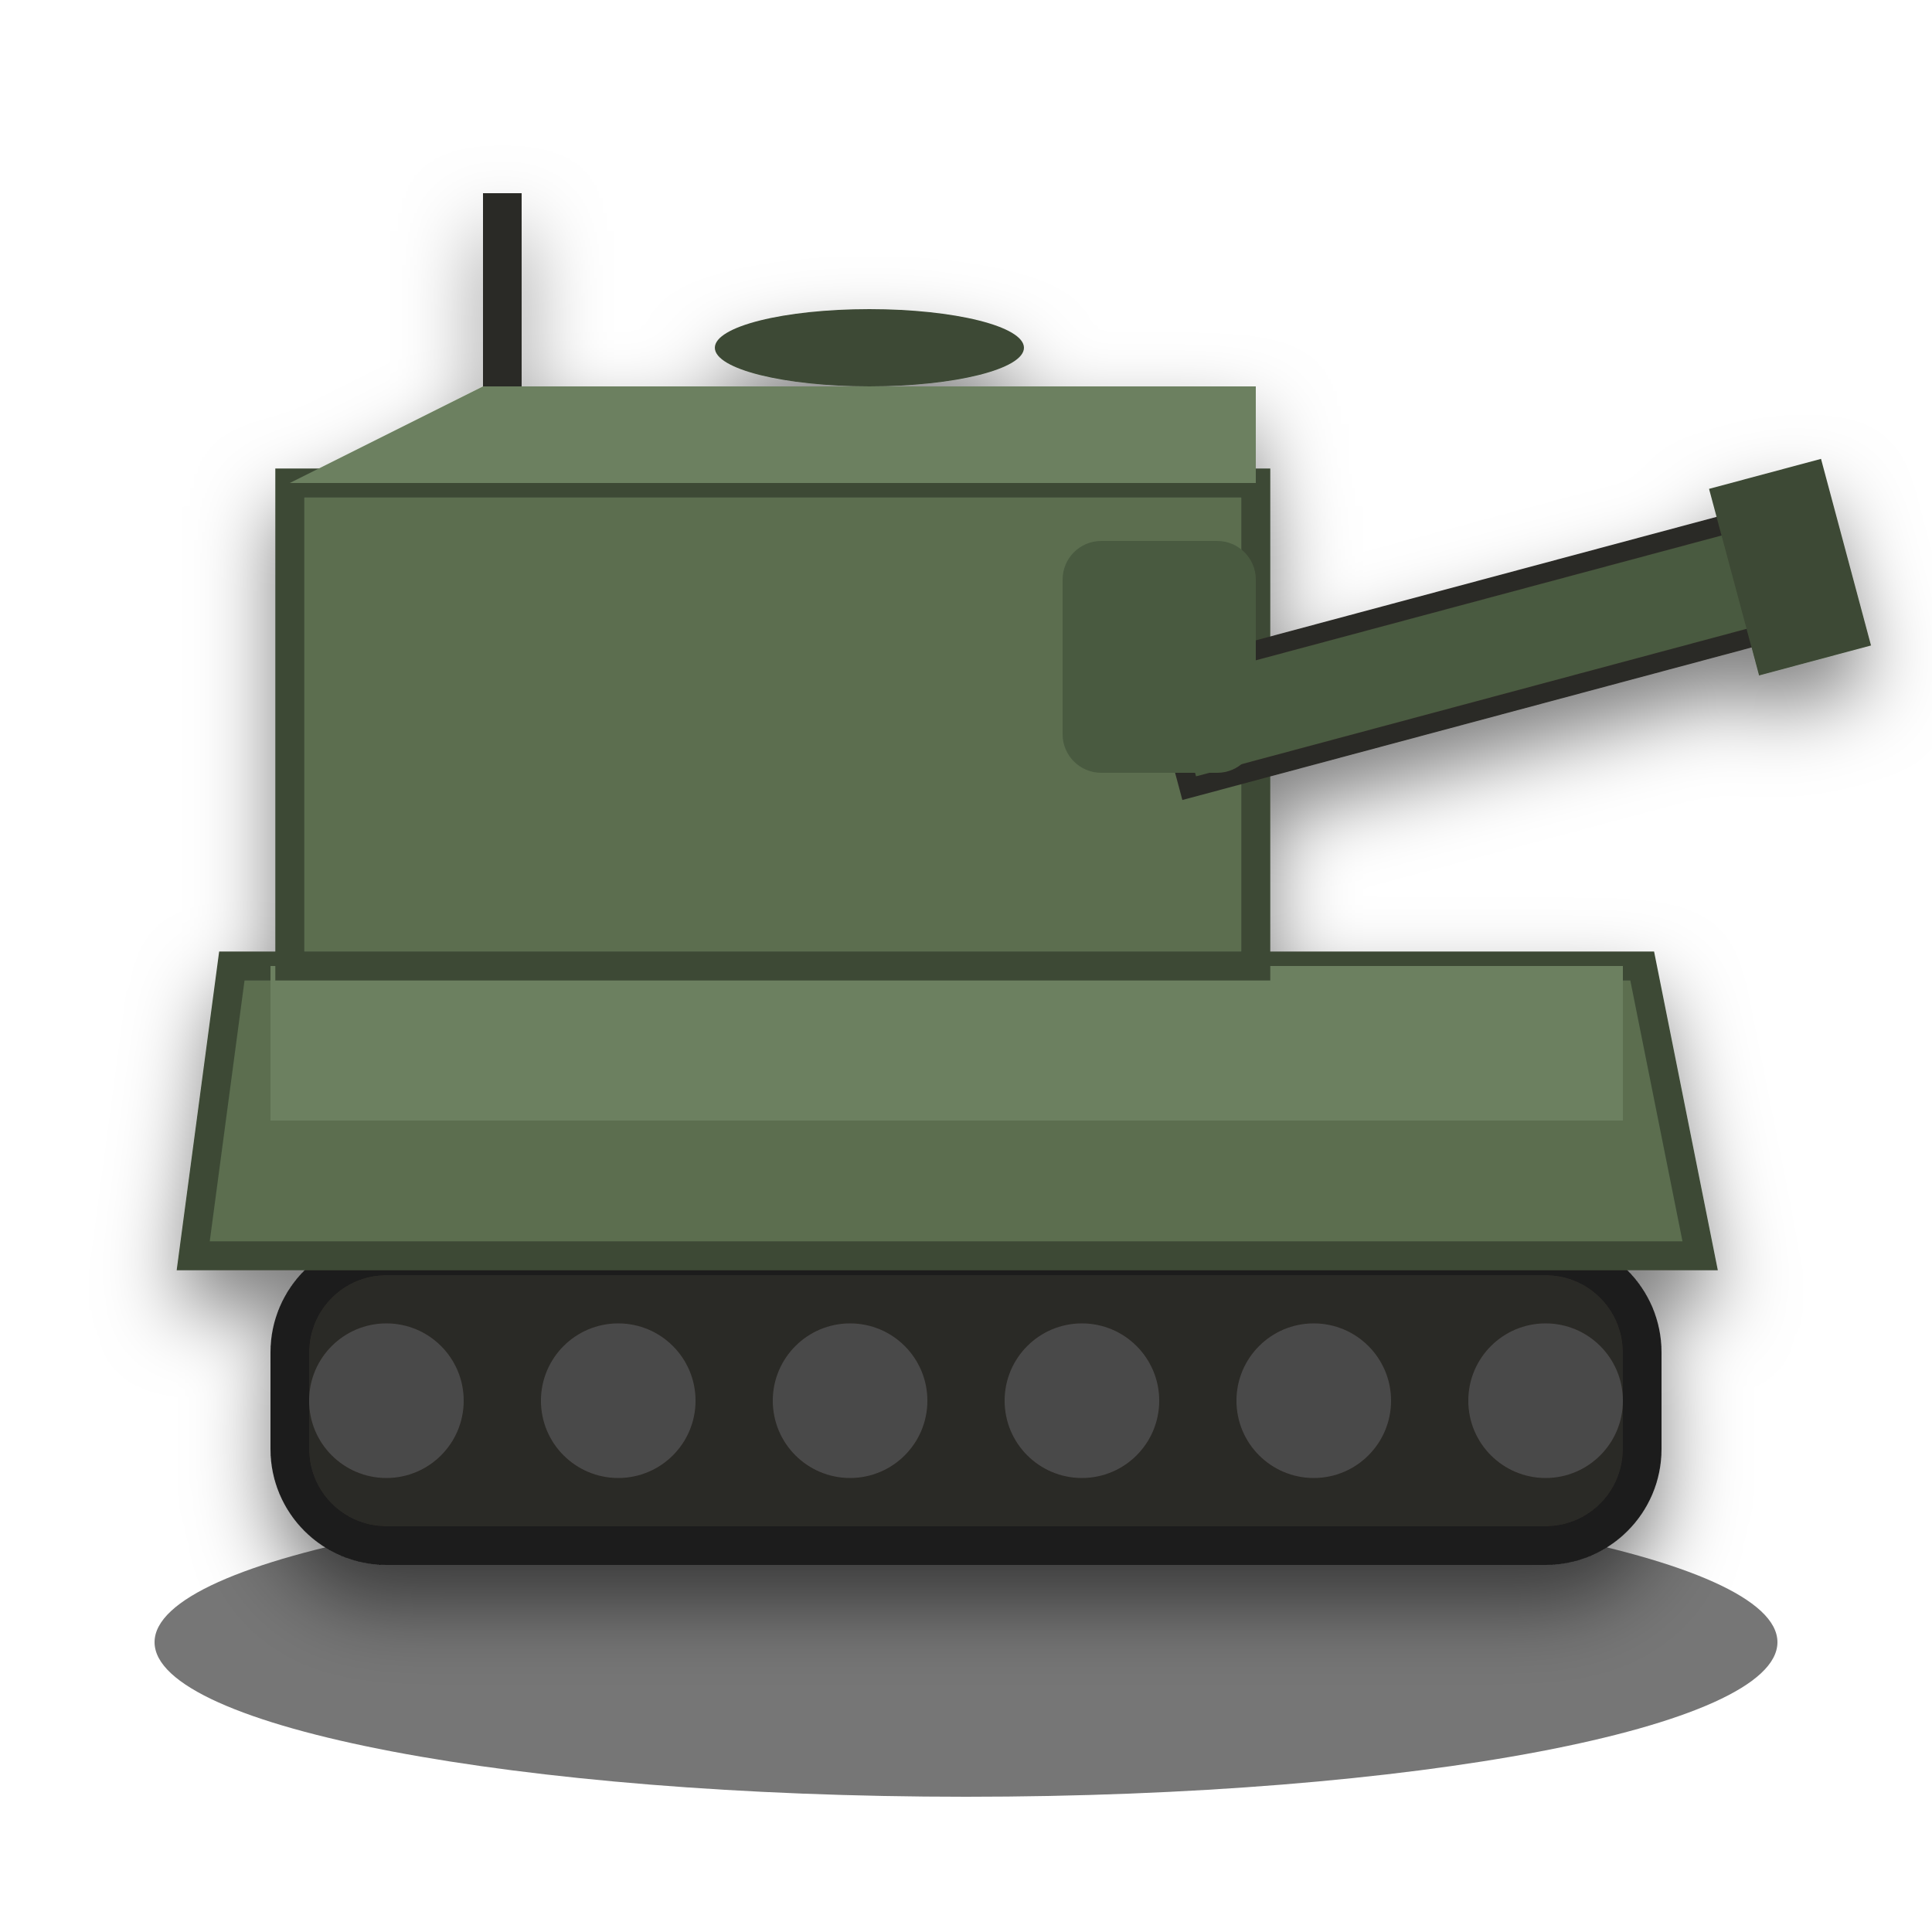
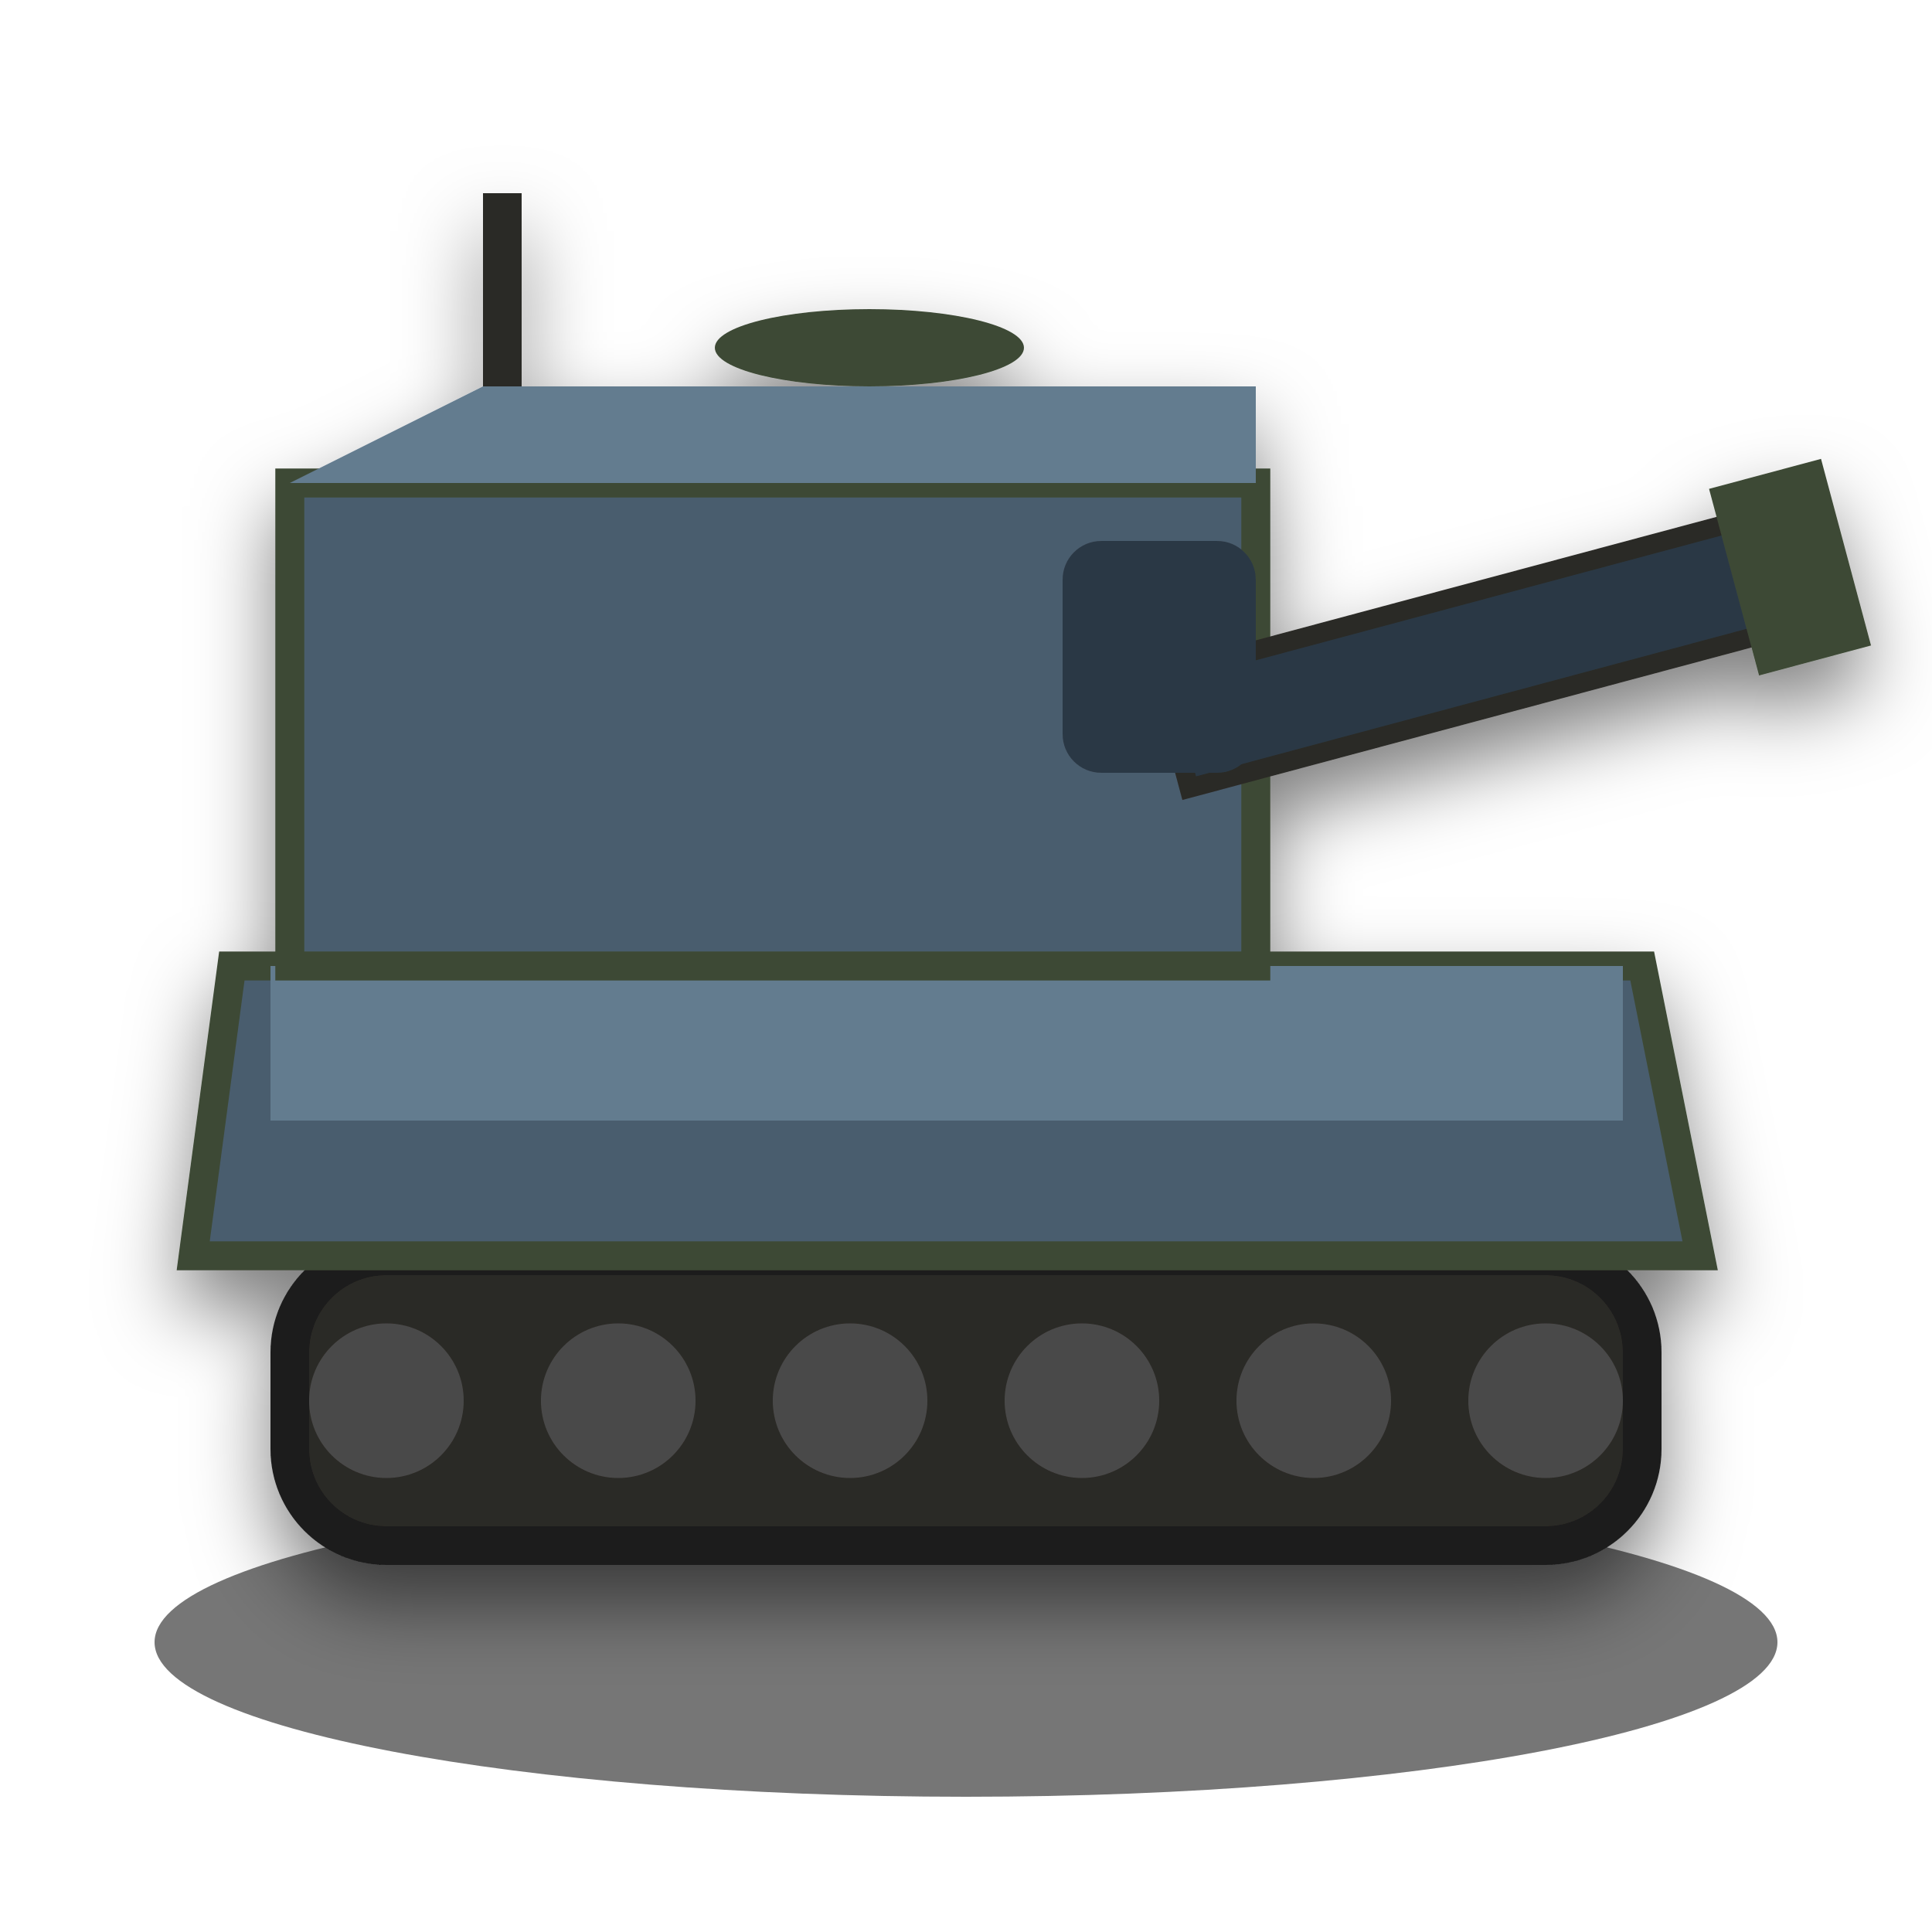
<svg xmlns="http://www.w3.org/2000/svg" viewBox="0 0 100 100">
  <defs>
    <filter id="shadow" x="-20%" y="-20%" width="140%" height="140%">
      <feDropShadow dx="0" dy="2" stdDeviation="2" flood-color="rgba(0,0,0,0.5)" />
    </filter>
  </defs>
  <ellipse cx="50" cy="85" rx="42" ry="8" fill="#1a1a1a" opacity="0.6" />
  <g filter="url(#shadow)">
    <rect x="15" y="65" width="70" height="15" rx="5" fill="#2c2a26" stroke="#1a1a1a" stroke-width="2" />
    <circle cx="20" cy="72.5" r="4" fill="#4a4a4a" />
    <circle cx="32" cy="72.5" r="4" fill="#4a4a4a" />
    <circle cx="44" cy="72.5" r="4" fill="#4a4a4a" />
    <circle cx="56" cy="72.5" r="4" fill="#4a4a4a" />
    <circle cx="68" cy="72.5" r="4" fill="#4a4a4a" />
    <circle cx="80" cy="72.5" r="4" fill="#4a4a4a" />
-     <path d="M 12 50 L 85 50 L 88 65 L 10 65 Z" fill="#5b6e50" stroke="#3d4a35" stroke-width="1.5" />
-     <rect x="14" y="50" width="70" height="8" fill="#6c8060" />
-     <rect x="15" y="25" width="50" height="25" fill="#5b6e50" stroke="#3d4a35" stroke-width="1.5" />
-     <path d="M 15 25 L 25 20 L 65 20 L 65 25 Z" fill="#6c8060" />
+     <path d="M 12 50 L 85 50 L 88 65 L 10 65 Z" fill="#4a5d6e" stroke="#3d4a35" stroke-width="1.5" />
+     <rect x="14" y="50" width="70" height="8" fill="#647b8f" />
+     <rect x="15" y="25" width="50" height="25" fill="#4a5d6e" stroke="#3d4a35" stroke-width="1.5" />
+     <path d="M 15 25 L 25 20 L 65 20 L 65 25 Z" fill="#647b8f" />
    <g transform="translate(60, 35) rotate(-15)">
-       <rect x="0" y="0" width="35" height="6" fill="#4a5a40" stroke="#2c2a26" stroke-width="1" />
+       <rect x="0" y="0" width="35" height="6" fill="#2c3945" stroke="#2c2a26" stroke-width="1" />
      <rect x="30" y="-2" width="6" height="10" fill="#3d4a35" />
    </g>
-     <rect x="55" y="28" width="10" height="12" fill="#4a5a40" rx="2" />
+     <rect x="55" y="28" width="10" height="12" fill="#2c3945" rx="2" />
    <rect x="25" y="10" width="2" height="10" fill="#2c2a26" />
    <ellipse cx="45" cy="18" rx="8" ry="2" fill="#3d4a35" />
  </g>
</svg>
